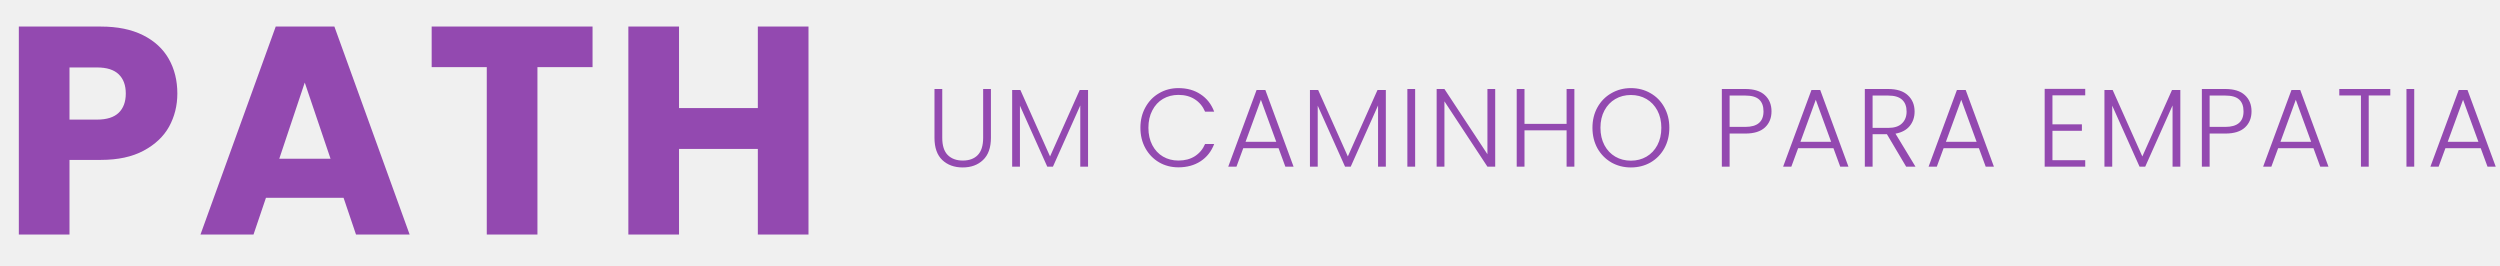
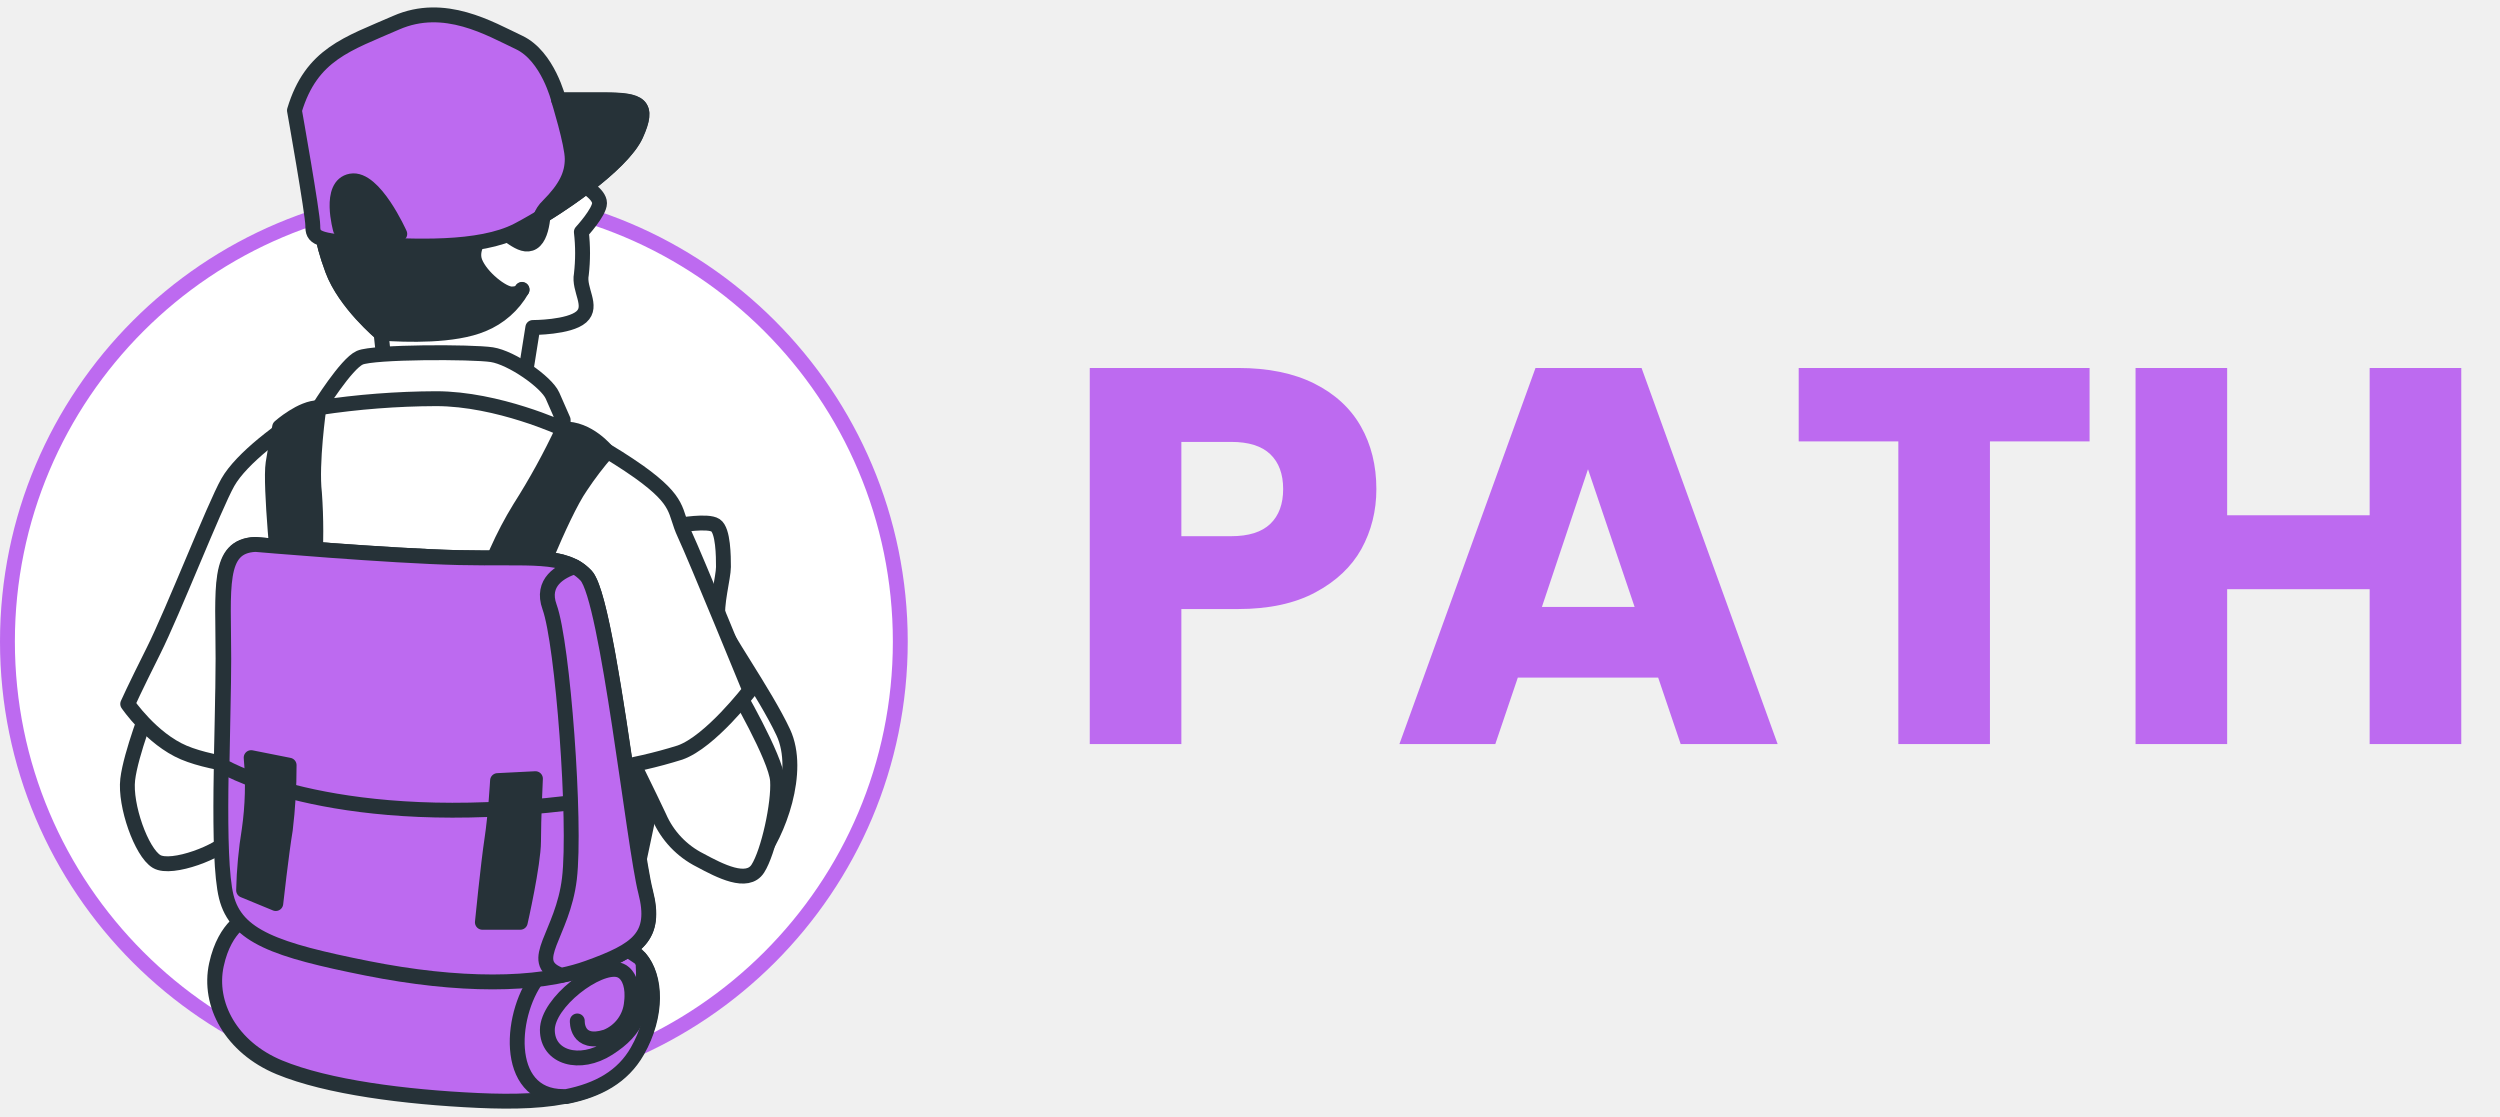
- <svg xmlns="http://www.w3.org/2000/svg" width="405" height="43" viewBox="0 0 405 43" fill="none">
-   <path d="M28.73 15.152C28.73 17.104 28.282 18.896 27.386 20.528C26.49 22.128 25.114 23.424 23.258 24.416C21.402 25.408 19.098 25.904 16.346 25.904H11.258V38H3.05V4.304H16.346C19.034 4.304 21.306 4.768 23.162 5.696C25.018 6.624 26.41 7.904 27.338 9.536C28.266 11.168 28.73 13.04 28.73 15.152ZM15.722 19.376C17.29 19.376 18.458 19.008 19.226 18.272C19.994 17.536 20.378 16.496 20.378 15.152C20.378 13.808 19.994 12.768 19.226 12.032C18.458 11.296 17.29 10.928 15.722 10.928H11.258V19.376H15.722ZM55.659 32.048H43.083L41.067 38H32.475L44.667 4.304H54.171L66.363 38H57.675L55.659 32.048ZM53.547 25.712L49.371 13.376L45.243 25.712H53.547ZM95.993 4.304V10.88H87.066V38H78.858V10.88H69.93V4.304H95.993ZM130.977 4.304V38H122.769V24.128H110.001V38H101.793V4.304H110.001V17.504H122.769V4.304H130.977Z" fill="#9349B0" />
-   <path d="M152.646 14.418V22.338C152.646 23.586 152.94 24.51 153.528 25.11C154.128 25.71 154.944 26.01 155.976 26.01C157.008 26.01 157.812 25.716 158.388 25.128C158.976 24.528 159.27 23.598 159.27 22.338V14.418H160.53V22.32C160.53 23.916 160.104 25.116 159.252 25.92C158.412 26.724 157.314 27.126 155.958 27.126C154.602 27.126 153.498 26.724 152.646 25.92C151.806 25.116 151.386 23.916 151.386 22.32V14.418H152.646ZM176.264 14.58V27H175.004V17.082L170.576 27H169.658L165.23 17.118V27H163.97V14.58H165.302L170.108 25.344L174.914 14.58H176.264ZM184.746 20.7C184.746 19.464 185.016 18.36 185.556 17.388C186.096 16.404 186.834 15.642 187.77 15.102C188.706 14.55 189.75 14.274 190.902 14.274C192.306 14.274 193.506 14.61 194.502 15.282C195.51 15.942 196.242 16.878 196.698 18.09H195.222C194.862 17.238 194.31 16.572 193.566 16.092C192.834 15.612 191.946 15.372 190.902 15.372C189.978 15.372 189.144 15.588 188.4 16.02C187.668 16.452 187.092 17.076 186.672 17.892C186.252 18.696 186.042 19.632 186.042 20.7C186.042 21.768 186.252 22.704 186.672 23.508C187.092 24.312 187.668 24.93 188.4 25.362C189.144 25.794 189.978 26.01 190.902 26.01C191.946 26.01 192.834 25.776 193.566 25.308C194.31 24.828 194.862 24.168 195.222 23.328H196.698C196.242 24.528 195.51 25.458 194.502 26.118C193.494 26.778 192.294 27.108 190.902 27.108C189.75 27.108 188.706 26.838 187.77 26.298C186.834 25.746 186.096 24.984 185.556 24.012C185.016 23.04 184.746 21.936 184.746 20.7ZM207.129 24.012H201.405L200.307 27H198.975L203.565 14.58H204.987L209.559 27H208.227L207.129 24.012ZM206.751 22.968L204.267 16.164L201.783 22.968H206.751ZM224.505 14.58V27H223.245V17.082L218.817 27H217.899L213.471 17.118V27H212.211V14.58H213.543L218.349 25.344L223.155 14.58H224.505ZM229.253 14.418V27H227.993V14.418H229.253ZM242.223 27H240.963L233.997 16.416V27H232.737V14.418H233.997L240.963 24.984V14.418H242.223V27ZM255.049 14.418V27H253.789V21.114H246.967V27H245.707V14.418H246.967V20.07H253.789V14.418H255.049ZM264.205 27.126C263.041 27.126 261.985 26.856 261.037 26.316C260.089 25.764 259.339 25.002 258.787 24.03C258.247 23.046 257.977 21.936 257.977 20.7C257.977 19.464 258.247 18.36 258.787 17.388C259.339 16.404 260.089 15.642 261.037 15.102C261.985 14.55 263.041 14.274 264.205 14.274C265.381 14.274 266.443 14.55 267.391 15.102C268.339 15.642 269.083 16.404 269.623 17.388C270.163 18.36 270.433 19.464 270.433 20.7C270.433 21.936 270.163 23.046 269.623 24.03C269.083 25.002 268.339 25.764 267.391 26.316C266.443 26.856 265.381 27.126 264.205 27.126ZM264.205 26.028C265.141 26.028 265.981 25.812 266.725 25.38C267.469 24.948 268.057 24.33 268.489 23.526C268.921 22.71 269.137 21.768 269.137 20.7C269.137 19.632 268.921 18.696 268.489 17.892C268.057 17.088 267.469 16.47 266.725 16.038C265.981 15.606 265.141 15.39 264.205 15.39C263.269 15.39 262.429 15.606 261.685 16.038C260.941 16.47 260.353 17.088 259.921 17.892C259.489 18.696 259.273 19.632 259.273 20.7C259.273 21.768 259.489 22.71 259.921 23.526C260.353 24.33 260.941 24.948 261.685 25.38C262.429 25.812 263.269 26.028 264.205 26.028ZM286.984 18.036C286.984 19.116 286.63 19.986 285.922 20.646C285.214 21.306 284.152 21.636 282.736 21.636H280.198V27H278.938V14.418H282.736C284.14 14.418 285.196 14.748 285.904 15.408C286.624 16.068 286.984 16.944 286.984 18.036ZM282.736 20.556C284.704 20.556 285.688 19.716 285.688 18.036C285.688 17.196 285.454 16.56 284.986 16.128C284.518 15.696 283.768 15.48 282.736 15.48H280.198V20.556H282.736ZM297.019 24.012H291.295L290.197 27H288.865L293.455 14.58H294.877L299.449 27H298.117L297.019 24.012ZM296.641 22.968L294.157 16.164L291.673 22.968H296.641ZM308.797 27L305.683 21.744H303.361V27H302.101V14.418H305.881C307.285 14.418 308.347 14.754 309.067 15.426C309.799 16.098 310.165 16.98 310.165 18.072C310.165 18.984 309.901 19.764 309.373 20.412C308.857 21.048 308.089 21.462 307.069 21.654L310.309 27H308.797ZM303.361 20.718H305.899C306.883 20.718 307.621 20.478 308.113 19.998C308.617 19.518 308.869 18.876 308.869 18.072C308.869 17.244 308.629 16.608 308.149 16.164C307.669 15.708 306.913 15.48 305.881 15.48H303.361V20.718ZM320.585 24.012H314.861L313.763 27H312.431L317.021 14.58H318.443L323.015 27H321.683L320.585 24.012ZM320.207 22.968L317.723 16.164L315.239 22.968H320.207ZM332.497 15.444V20.142H337.267V21.186H332.497V25.956H337.807V27H331.237V14.4H337.807V15.444H332.497ZM353.214 14.58V27H351.954V17.082L347.526 27H346.608L342.18 17.118V27H340.92V14.58H342.252L347.058 25.344L351.864 14.58H353.214ZM364.748 18.036C364.748 19.116 364.394 19.986 363.686 20.646C362.978 21.306 361.916 21.636 360.5 21.636H357.962V27H356.702V14.418H360.5C361.904 14.418 362.96 14.748 363.668 15.408C364.388 16.068 364.748 16.944 364.748 18.036ZM360.5 20.556C362.468 20.556 363.452 19.716 363.452 18.036C363.452 17.196 363.218 16.56 362.75 16.128C362.282 15.696 361.532 15.48 360.5 15.48H357.962V20.556H360.5ZM374.782 24.012H369.058L367.96 27H366.628L371.218 14.58H372.64L377.212 27H375.88L374.782 24.012ZM374.404 22.968L371.92 16.164L369.436 22.968H374.404ZM387.226 14.418V15.462H383.734V27H382.474V15.462H378.964V14.418H387.226ZM391.106 14.418V27H389.846V14.418H391.106ZM401.879 24.012H396.155L395.057 27H393.725L398.315 14.58H399.737L404.309 27H402.977L401.879 24.012ZM401.501 22.968L399.017 16.164L396.533 22.968H401.501Z" fill="#9349B0" />
+ <svg xmlns="http://www.w3.org/2000/svg" width="168" height="75" viewBox="0 0 168 75" fill="none">
+   <path d="M92.492 32.864C92.492 34.328 92.156 35.672 91.484 36.896C90.812 38.096 89.78 39.068 88.388 39.812C86.996 40.556 85.268 40.928 83.204 40.928H79.388V50H73.232V24.728H83.204C85.22 24.728 86.924 25.076 88.316 25.772C89.708 26.468 90.752 27.428 91.448 28.652C92.144 29.876 92.492 31.28 92.492 32.864ZM82.736 36.032C83.912 36.032 84.788 35.756 85.364 35.204C85.94 34.652 86.228 33.872 86.228 32.864C86.228 31.856 85.94 31.076 85.364 30.524C84.788 29.972 83.912 29.696 82.736 29.696H79.388V36.032H82.736ZM111.429 45.536H101.997L100.485 50H94.041L103.185 24.728H110.313L119.457 50H112.941L111.429 45.536ZM109.845 40.784L106.713 31.532L103.617 40.784H109.845ZM140.42 24.728V29.66H133.724V50H127.568V29.66H120.872V24.728H140.42ZM165.397 24.728V50H159.241V39.596H149.665V50H143.509V24.728H149.665V34.628H159.241V24.728H165.397Z" fill="#BD6AF0" />
+   <circle cx="30.5" cy="43.115" r="30" fill="white" stroke="#BD6AF0" />
+   <path d="M10.109 47.283C10.109 47.283 8.785 50.651 8.582 52.381C8.38 54.11 9.5 57.275 10.52 57.889C11.54 58.503 14.902 57.174 15.415 56.357C15.927 55.541 18.265 50.24 18.265 50.24C15.33 50.005 12.513 48.983 10.109 47.283V47.283Z" fill="white" stroke="#263238" stroke-linecap="round" stroke-linejoin="round" />
+   <path d="M42.366 49.343L38.346 67.166H40.967L44.816 48.991L42.366 49.343Z" fill="#263238" stroke="#263238" stroke-linecap="round" stroke-linejoin="round" />
+   <path d="M45.638 35.3C45.638 35.3 47.559 34.953 48.083 35.3C48.606 35.647 48.616 37.397 48.616 38.097C48.616 38.796 48.083 40.718 48.269 41.593C48.456 42.468 51.419 46.6 52.641 49.226C53.863 51.852 52.294 56.037 50.895 57.767C49.497 59.496 46.695 53.283 45.819 51.185C44.944 49.087 43.551 36.154 43.551 36.154L45.638 35.3Z" fill="white" stroke="#263238" stroke-linecap="round" stroke-linejoin="round" />
+   <path d="M49.374 46.178C49.374 46.178 52.15 50.923 52.251 52.455C52.353 53.987 51.637 57.259 50.927 58.37C50.218 59.48 48.381 58.525 47.052 57.809C45.821 57.192 44.846 56.163 44.298 54.9C43.684 53.576 42.035 50.256 42.035 50.256C42.035 50.256 46.524 49.034 49.374 46.178Z" fill="white" stroke="#263238" stroke-linecap="round" stroke-linejoin="round" />
+   <path d="M24.382 26.3C23.098 26.601 21.864 27.082 20.715 27.73C18.98 28.75 16.226 30.789 15.308 32.417C14.39 34.045 11.641 41.086 10.312 43.739C8.983 46.392 8.582 47.304 8.582 47.304C8.582 47.304 10.184 49.653 12.351 50.571C14.518 51.489 18.265 51.692 18.265 51.692C18.265 51.692 18.799 62.09 19.082 63.622C19.365 65.154 22.856 66.067 27.953 66.291C33.051 66.515 40.188 64.663 41.106 63.622C42.024 62.581 40.801 51.692 40.801 51.692C42.46 51.447 44.097 51.073 45.696 50.571C47.735 49.856 50.388 46.386 50.388 46.386C50.388 46.386 46.716 37.413 46.001 35.887C45.285 34.36 45.798 33.752 42.942 31.707C41.119 30.424 39.172 29.328 37.129 28.435C37.129 28.435 32.859 26.396 29.277 25.99C25.695 25.585 24.382 26.3 24.382 26.3Z" fill="white" stroke="#263238" stroke-linecap="round" stroke-linejoin="round" />
+   <path d="M39.168 12.421C39.168 12.421 40.289 13.035 40.289 13.649C40.289 14.263 39.067 15.587 39.067 15.587C39.176 16.534 39.176 17.49 39.067 18.437C38.864 19.457 39.883 20.572 39.067 21.293C38.25 22.014 35.805 22.008 35.805 22.008L35.09 26.497L25.914 25.27L25.61 22.414C25.61 22.414 23.16 20.375 22.343 18.144C21.527 15.912 21.633 15.288 21.81 13.873C21.986 12.459 23.544 9.486 26.614 8.776C29.299 8.134 32.101 8.169 34.77 8.877C36.926 9.454 39.168 12.421 39.168 12.421Z" fill="white" stroke="#263238" stroke-linecap="round" stroke-linejoin="round" />
+   <path d="M35.079 19.472V19.446V19.472Z" fill="white" stroke="#263238" stroke-linecap="round" stroke-linejoin="round" />
+   <path d="M32.443 21.795C33.559 21.34 34.488 20.522 35.08 19.473C35.042 19.547 34.882 19.756 34.38 19.756C33.767 19.756 32.336 18.635 31.93 17.621C31.525 16.606 32.544 15.373 33.254 15.373C33.964 15.373 34.989 16.804 35.806 16.291C36.622 15.779 36.521 13.542 36.521 13.542C36.723 12.512 37.03 11.505 37.439 10.537C36.685 9.785 35.773 9.209 34.77 8.85C32.102 8.142 29.299 8.108 26.614 8.749C23.555 9.459 22.023 12.416 21.81 13.847C21.596 15.277 21.506 15.886 22.343 18.117C23.181 20.348 25.61 22.387 25.61 22.387C27.34 22.51 30.505 22.611 32.443 21.795Z" fill="#263238" stroke="#263238" stroke-linecap="round" stroke-linejoin="round" />
+   <path d="M21.43 27.4C21.43 27.4 23.261 24.442 24.18 24.037C25.098 23.631 31.727 23.631 33.051 23.834C34.375 24.037 36.724 25.67 37.129 26.588C37.535 27.506 37.844 28.216 37.844 28.216V28.83C37.844 28.83 33.462 26.791 29.304 26.791C26.668 26.801 24.037 27.005 21.43 27.4Z" fill="white" stroke="#263238" stroke-linecap="round" stroke-linejoin="round" />
+   <path d="M37.844 28.83C36.989 30.66 36.015 32.432 34.93 34.136C33.778 36.013 32.881 38.034 32.261 40.146L35.464 40.477C35.464 40.477 37.689 34.605 39.024 32.689C39.566 31.871 40.161 31.09 40.807 30.351C40.807 30.351 39.536 28.75 37.844 28.83Z" fill="#263238" stroke="#263238" stroke-linecap="round" stroke-linejoin="round" />
+   <path d="M21.431 27.399C21.431 27.399 20.897 31.136 21.132 33.138C21.254 34.84 21.254 36.549 21.132 38.251L18.794 39.031C18.794 39.031 18.126 32.577 18.351 31.131C18.575 29.684 18.794 28.686 18.794 28.686C18.794 28.686 20.278 27.367 21.431 27.399Z" fill="#263238" stroke="#263238" stroke-linecap="round" stroke-linejoin="round" />
+   <path d="M16.68 61.62C16.68 61.62 15.126 62.154 14.545 64.823C13.963 67.492 15.548 70.391 18.772 71.725C21.996 73.059 27.233 73.727 32.117 73.951C37.001 74.175 41.015 73.727 42.792 70.609C44.57 67.492 43.903 64.156 41.789 63.601C39.675 63.046 37.337 64.268 29.218 63.489C25.002 63.145 20.813 62.521 16.68 61.62V61.62Z" fill="#BD6AF0" stroke="#263238" stroke-linecap="round" stroke-linejoin="round" />
+   <path d="M36.312 65.469C34.257 67.866 33.745 73.689 37.855 73.689H38.063C40.198 73.262 41.848 72.36 42.83 70.636C44.212 68.213 44.111 65.656 43.006 64.38L41.351 63.265C40.402 63.247 39.46 63.435 38.59 63.815C37.721 64.196 36.944 64.76 36.312 65.469V65.469Z" fill="#BD6AF0" stroke="#263238" stroke-linecap="round" stroke-linejoin="round" />
+   <path d="M38.794 68.608C38.794 68.608 38.714 70.311 40.732 69.675C41.208 69.485 41.62 69.165 41.922 68.752C42.224 68.338 42.404 67.848 42.44 67.337C42.457 67.212 42.466 67.085 42.467 66.958C42.494 66.104 42.195 65.357 41.586 65.181C40.188 64.791 36.782 67.348 36.782 69.211C36.782 71.074 38.955 71.693 40.892 70.449C42.83 69.206 43.374 67.892 43.219 64.791" stroke="#263238" stroke-linecap="round" stroke-linejoin="round" />
+   <path d="M17.128 36.586C17.128 36.586 26.026 37.365 30.814 37.472C35.602 37.579 37.935 37.141 39.355 38.7C40.775 40.258 42.558 56.944 43.358 59.95C44.159 62.955 42.825 63.846 39.467 65.069C36.11 66.291 30.788 66.291 24.665 65.069C18.543 63.846 15.874 62.934 15.207 60.265C14.539 57.596 14.988 49.023 14.988 44.251C14.988 39.479 14.566 36.698 17.128 36.586Z" fill="#BD6AF0" stroke="#263238" stroke-linecap="round" stroke-linejoin="round" />
+   <path d="M38.165 53.971C39.569 53.822 40.949 53.501 42.275 53.016C41.421 47.144 40.337 39.714 39.398 38.7C37.951 37.141 35.613 37.584 30.857 37.472C26.101 37.36 17.171 36.586 17.171 36.586C14.609 36.698 15.036 39.479 15.036 44.262C15.036 46.242 14.956 48.863 14.918 51.452C15.548 51.831 22.856 55.791 38.165 53.971Z" fill="#BD6AF0" stroke="#263238" stroke-linecap="round" stroke-linejoin="round" />
+   <path d="M16.878 50.913C17.021 52.526 16.978 54.151 16.749 55.754C16.528 57.101 16.401 58.462 16.37 59.827L18.532 60.718C18.532 60.718 18.916 57.281 19.173 55.754C19.347 54.316 19.433 52.868 19.429 51.42L16.878 50.913Z" fill="#263238" stroke="#263238" stroke-linecap="round" stroke-linejoin="round" />
+   <path d="M33.435 52.455C33.435 52.455 33.307 54.751 33.056 56.405C32.805 58.06 32.416 61.978 32.416 61.978H34.962C34.962 61.978 35.853 58.06 35.853 56.533C35.853 55.007 35.981 52.327 35.981 52.327L33.435 52.455Z" fill="#263238" stroke="#263238" stroke-linecap="round" stroke-linejoin="round" />
+   <path d="M43.385 59.928C42.606 56.923 40.828 40.237 39.382 38.678C39.158 38.442 38.901 38.241 38.618 38.081C37.69 38.38 36.323 39.116 36.932 40.792C37.823 43.237 38.714 55.258 38.266 59.037C37.818 62.816 35.373 64.604 37.599 65.49L37.722 65.538C38.323 65.417 38.915 65.253 39.494 65.047C42.83 63.846 44.164 62.955 43.385 59.928Z" fill="#BD6AF0" stroke="#263238" stroke-linecap="round" stroke-linejoin="round" />
+   <path d="M19.787 7.42C19.787 7.42 21.02 14.359 21.02 15.165C21.02 15.971 21.223 16.185 24.489 16.387C27.756 16.59 32.234 16.799 34.786 15.475C37.337 14.151 41.821 11.087 42.739 9.069C43.657 7.052 43.044 6.726 40.604 6.726H37.546C37.546 6.726 36.83 3.769 34.877 2.851C32.923 1.933 29.881 0.096 26.619 1.527C23.358 2.957 20.924 3.635 19.787 7.42Z" fill="#BD6AF0" stroke="#263238" stroke-linecap="round" stroke-linejoin="round" />
+   <path d="M36.825 13.841C36.602 14.053 36.431 14.312 36.323 14.599C38.837 13.078 41.986 10.719 42.728 9.048C43.647 7.009 43.033 6.705 40.593 6.705H37.535C37.535 6.705 38.453 9.662 38.453 10.681C38.453 11.701 38.047 12.619 36.825 13.841Z" fill="#263238" stroke="#263238" stroke-linecap="round" stroke-linejoin="round" />
+   <path d="M22.882 15.432C22.882 15.432 22.028 12.448 23.592 12.165C25.156 11.882 26.864 15.72 26.864 15.72C25.531 15.874 24.18 15.776 22.882 15.432V15.432Z" fill="#263238" stroke="#263238" stroke-linecap="round" stroke-linejoin="round" />
</svg>
